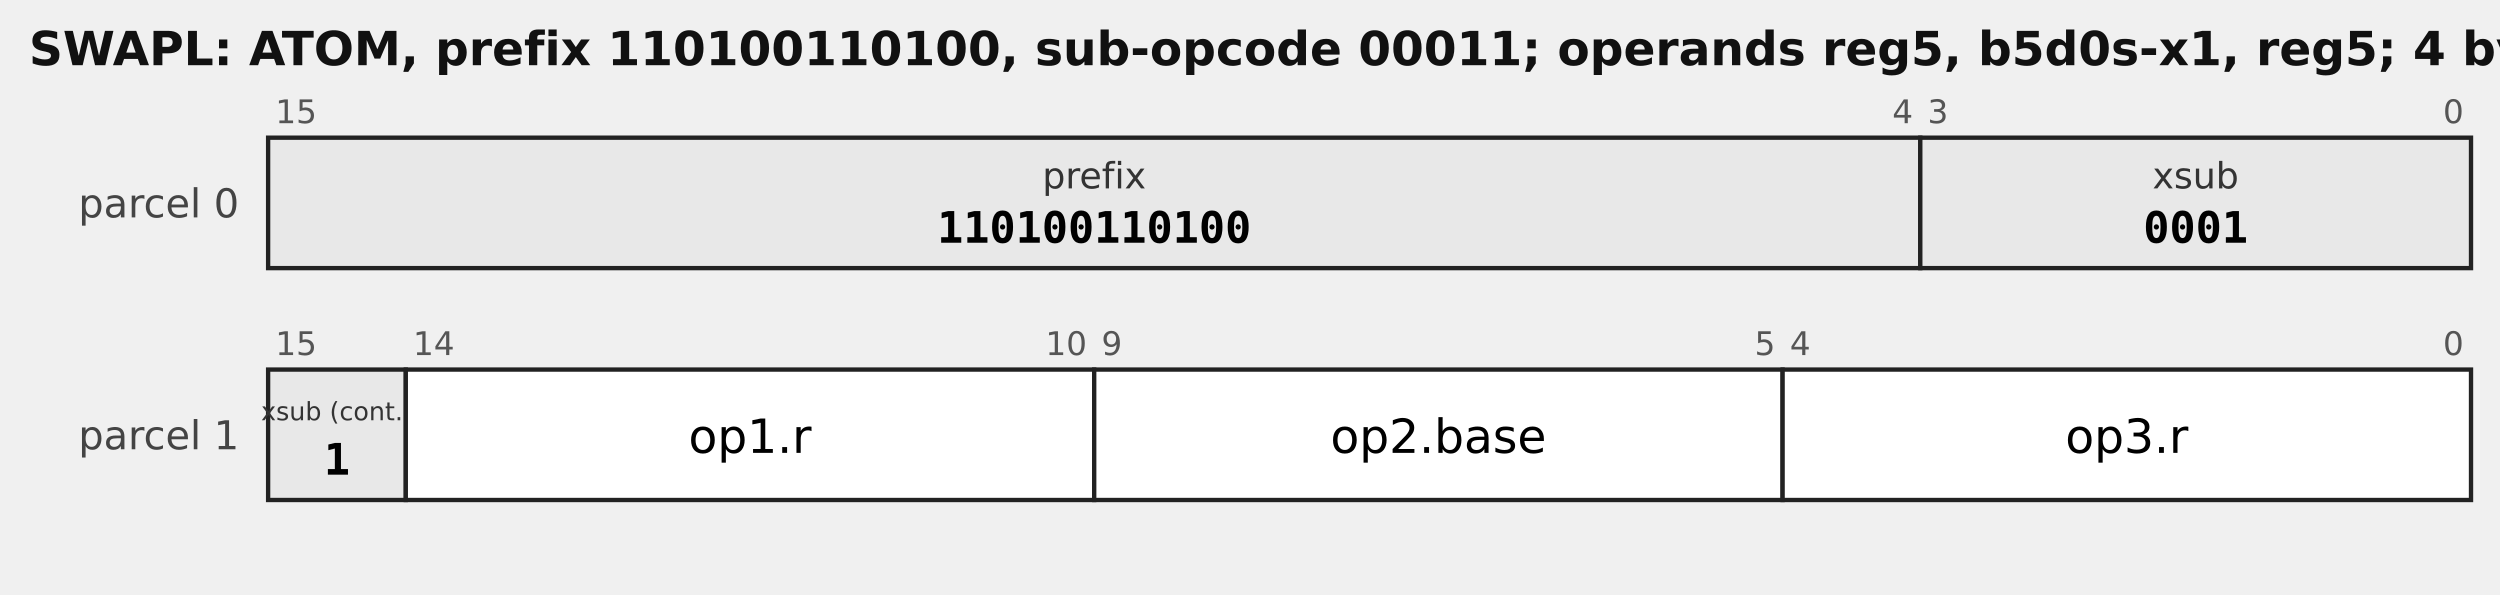
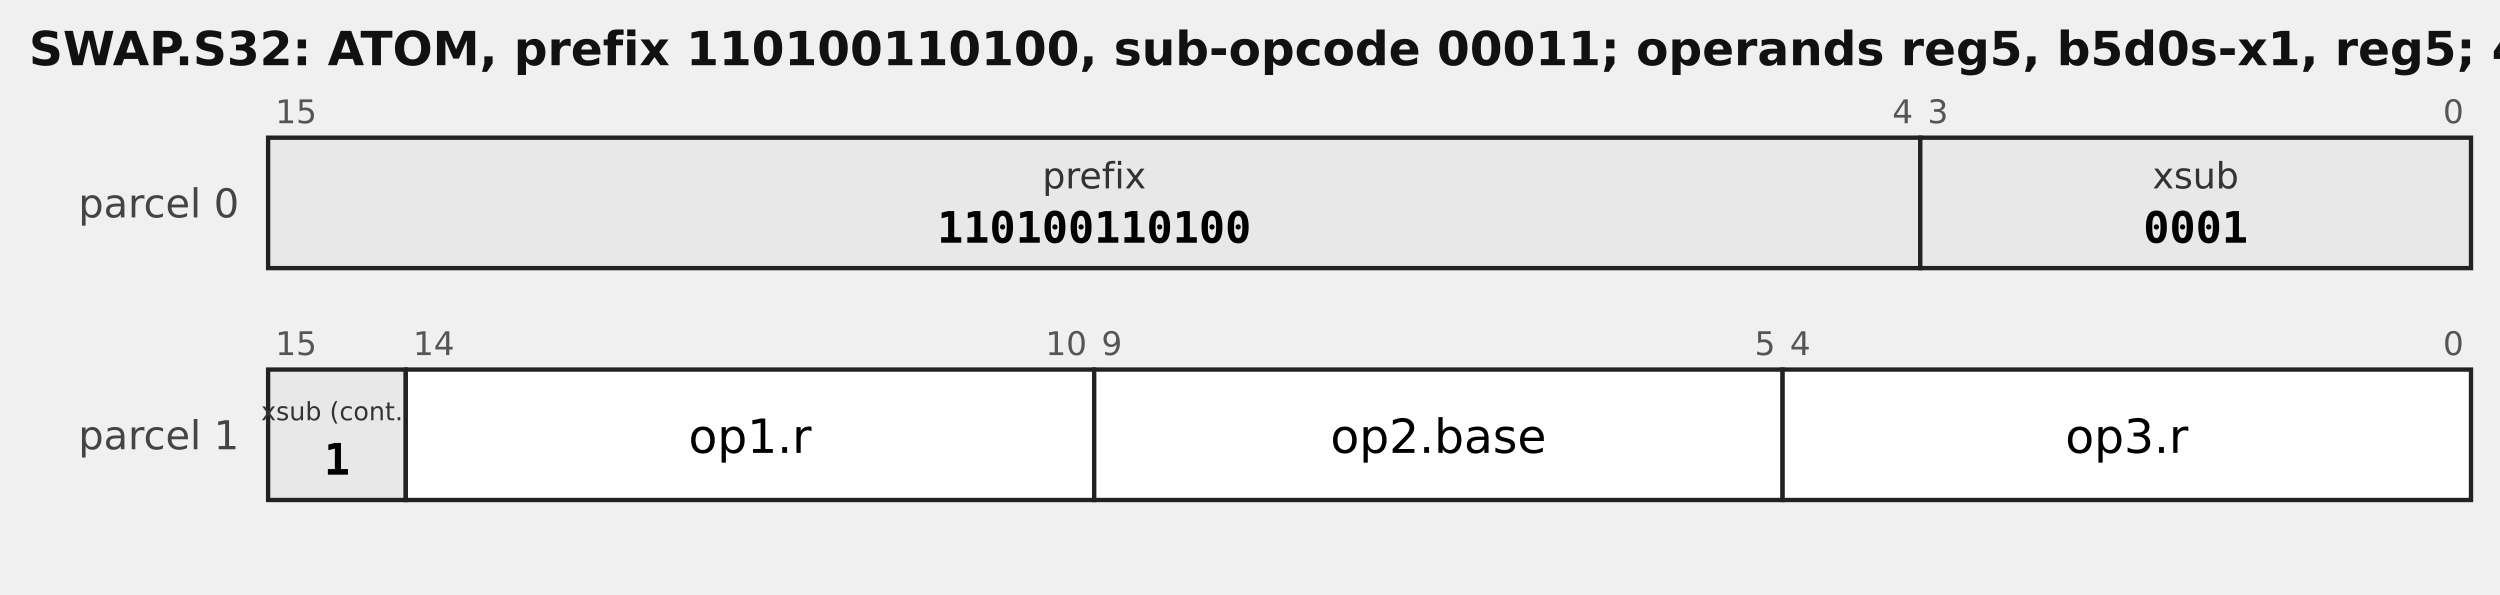
<svg xmlns="http://www.w3.org/2000/svg" width="690" height="164" viewBox="0 0 690 164" font-family="DejaVu Sans, sans-serif">
-   <text x="8" y="18" font-size="13" font-weight="bold" fill="#111">SWAPL: ATOM, prefix 110100110100, sub-opcode 00011; operands reg5, b5d0s-x1, reg5; 4 bytes</text>
+   <text x="8" y="18" font-size="13" font-weight="bold" fill="#111">SWAP.S32: ATOM, prefix 110100110100, sub-opcode 00011; operands reg5, b5d0s-x1, reg5; 4 bytes</text>
  <text x="66" y="60" font-size="11" text-anchor="end" fill="#444">parcel 0</text>
  <rect x="74" y="38" width="456" height="36" fill="#e8e8e8" stroke="#222" stroke-width="1.2" />
  <text x="76" y="34" font-size="9" fill="#555" text-anchor="start">15</text>
  <text x="528" y="34" font-size="9" fill="#555" text-anchor="end">4</text>
  <text x="302.0" y="52" font-size="10.0" text-anchor="middle" font-family="DejaVu Sans, sans-serif" fill="#333">prefix</text>
  <text x="302.0" y="67" font-size="12.0" text-anchor="middle" font-family="DejaVu Sans Mono, monospace" font-weight="bold">110100110100</text>
  <rect x="530" y="38" width="152" height="36" fill="#e8e8e8" stroke="#222" stroke-width="1.2" />
  <text x="532" y="34" font-size="9" fill="#555" text-anchor="start">3</text>
  <text x="680" y="34" font-size="9" fill="#555" text-anchor="end">0</text>
  <text x="606.0" y="52" font-size="10.0" text-anchor="middle" font-family="DejaVu Sans, sans-serif" fill="#333">xsub</text>
  <text x="606.0" y="67" font-size="12.0" text-anchor="middle" font-family="DejaVu Sans Mono, monospace" font-weight="bold">0001</text>
  <text x="66" y="124" font-size="11" text-anchor="end" fill="#444">parcel 1</text>
  <rect x="74" y="102" width="38" height="36" fill="#e8e8e8" stroke="#222" stroke-width="1.2" />
  <text x="76" y="98" font-size="9" fill="#555" text-anchor="start">15</text>
  <text x="93.0" y="116" font-size="7.0" text-anchor="middle" font-family="DejaVu Sans, sans-serif" fill="#333">xsub (cont.)</text>
  <text x="93.0" y="131" font-size="12.0" text-anchor="middle" font-family="DejaVu Sans Mono, monospace" font-weight="bold">1</text>
  <rect x="112" y="102" width="190" height="36" fill="#ffffff" stroke="#222" stroke-width="1.2" />
  <text x="114" y="98" font-size="9" fill="#555" text-anchor="start">14</text>
  <text x="300" y="98" font-size="9" fill="#555" text-anchor="end">10</text>
  <text x="207.0" y="125" font-size="13.0" text-anchor="middle" font-family="DejaVu Sans, sans-serif">op1.r</text>
  <rect x="302" y="102" width="190" height="36" fill="#ffffff" stroke="#222" stroke-width="1.2" />
  <text x="304" y="98" font-size="9" fill="#555" text-anchor="start">9</text>
  <text x="490" y="98" font-size="9" fill="#555" text-anchor="end">5</text>
  <text x="397.0" y="125" font-size="13.0" text-anchor="middle" font-family="DejaVu Sans, sans-serif">op2.base</text>
  <rect x="492" y="102" width="190" height="36" fill="#ffffff" stroke="#222" stroke-width="1.2" />
  <text x="494" y="98" font-size="9" fill="#555" text-anchor="start">4</text>
  <text x="680" y="98" font-size="9" fill="#555" text-anchor="end">0</text>
  <text x="587.0" y="125" font-size="13.0" text-anchor="middle" font-family="DejaVu Sans, sans-serif">op3.r</text>
</svg>
